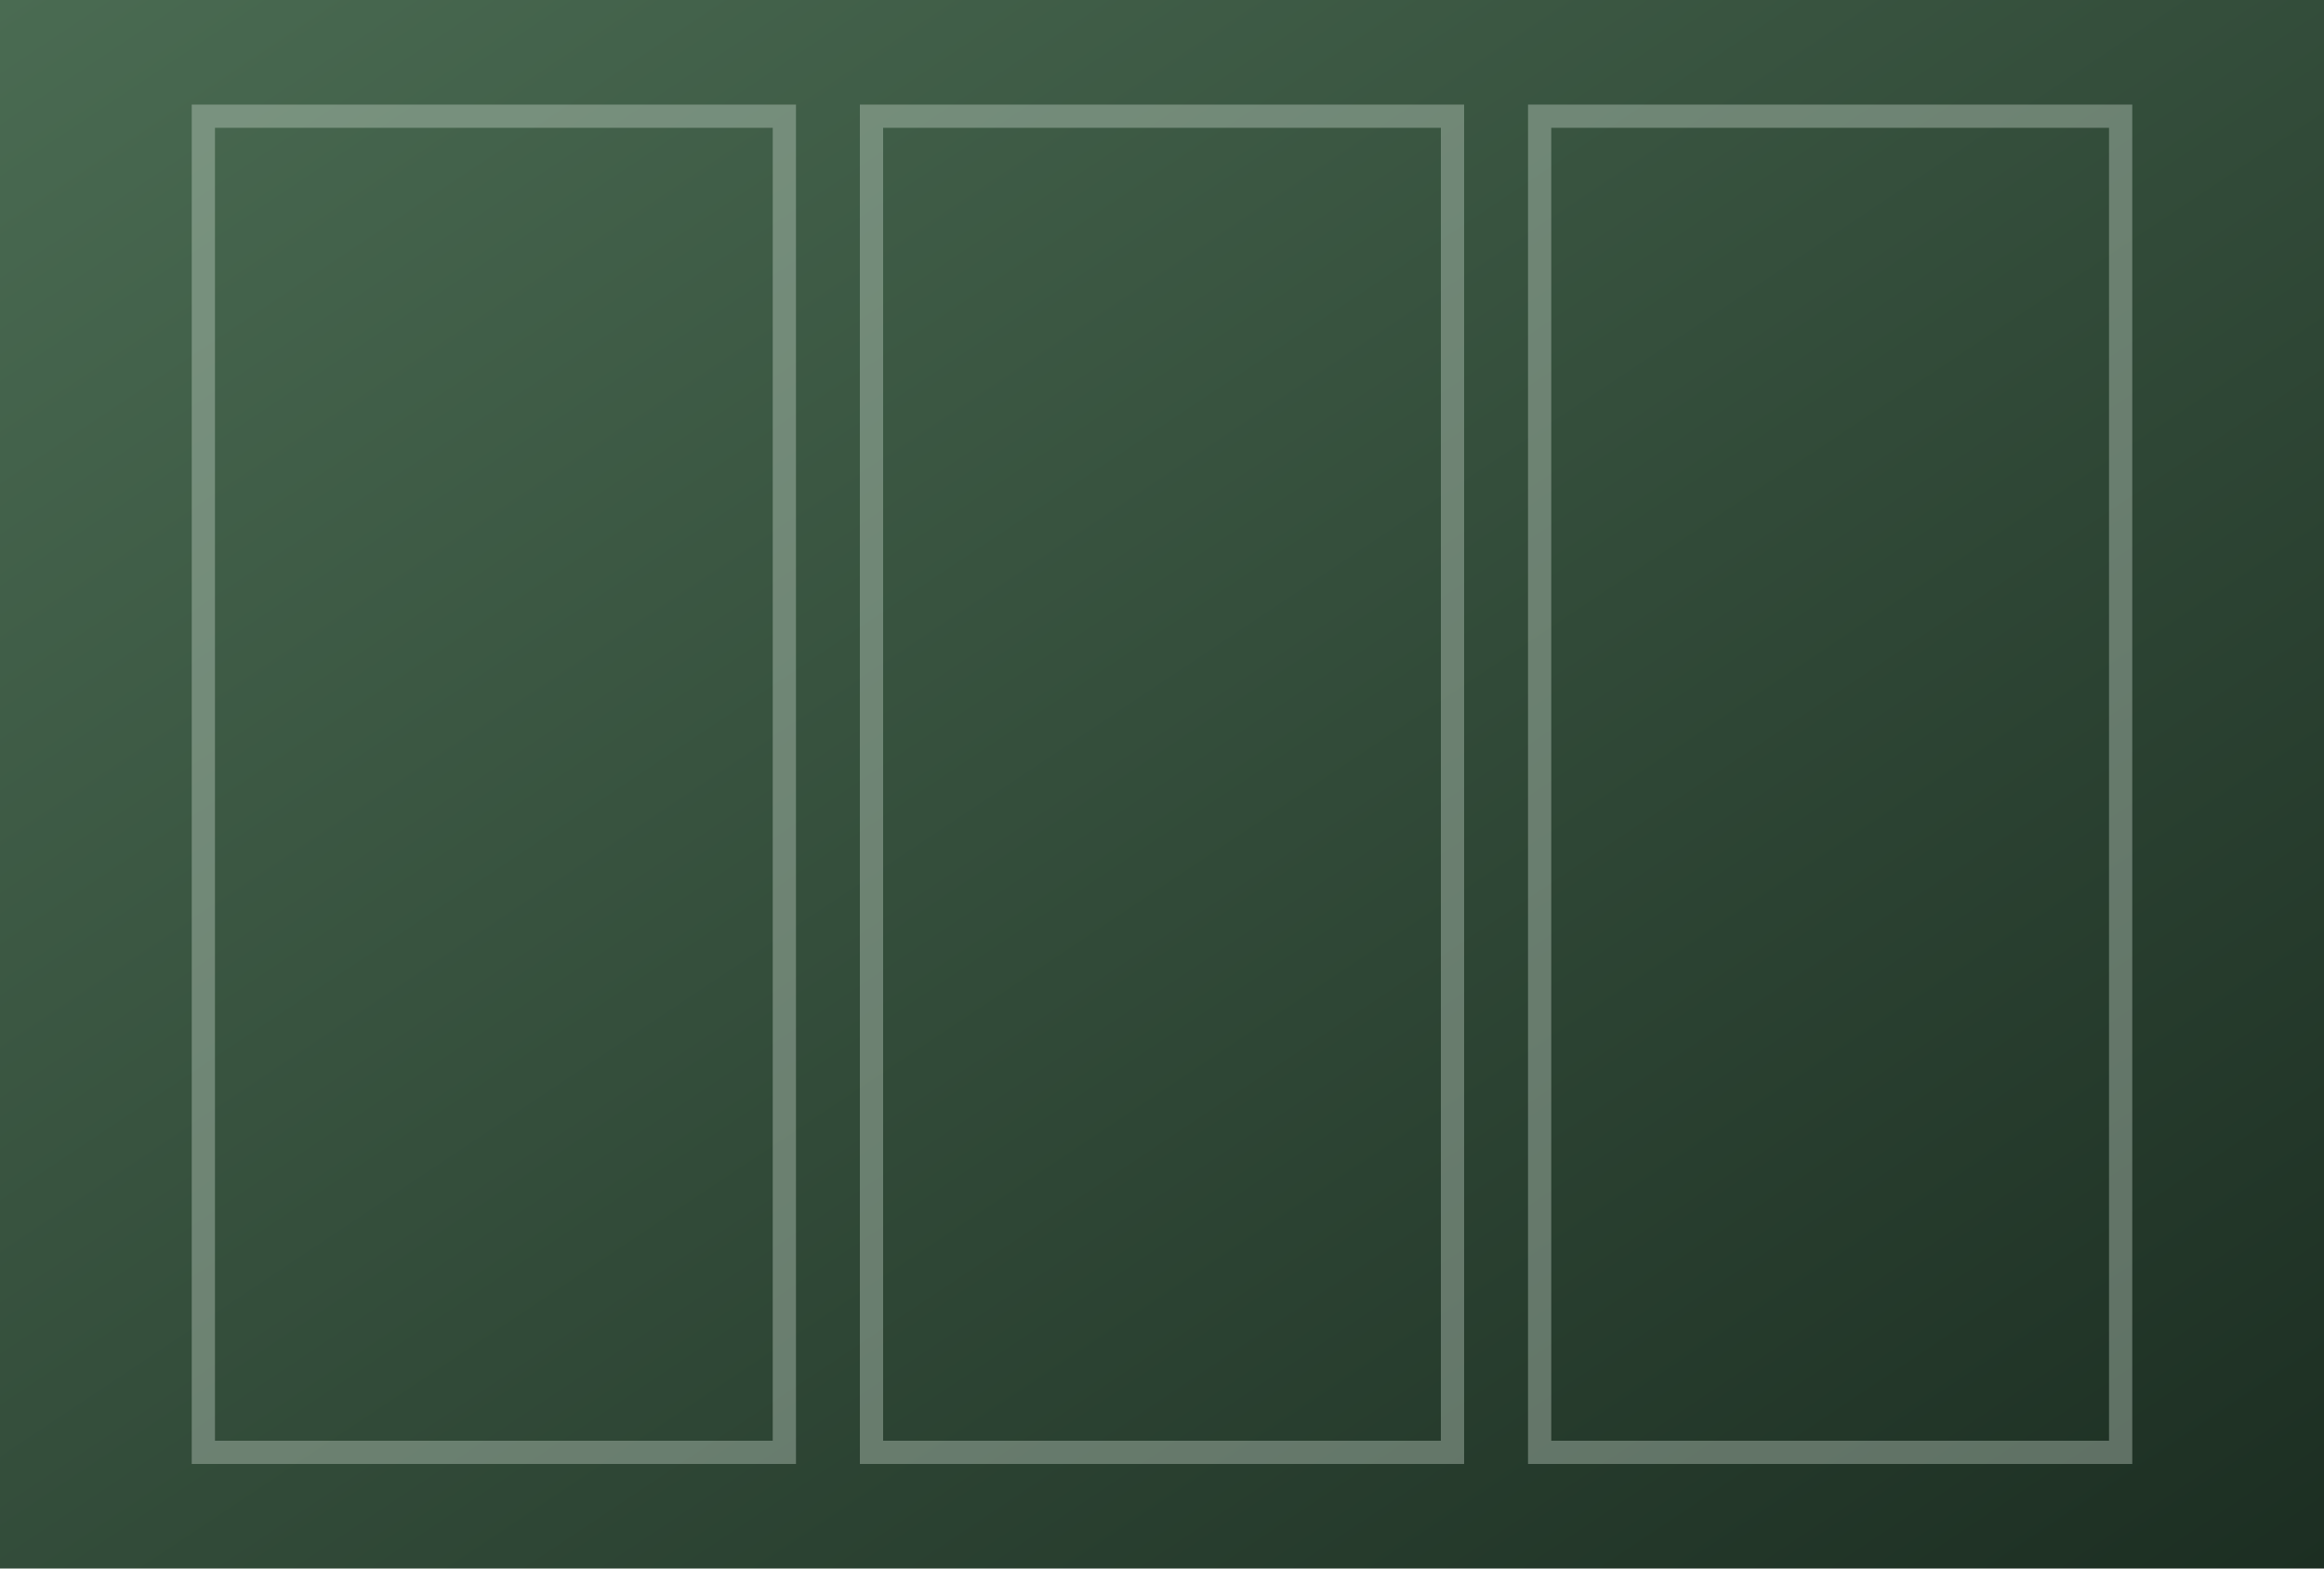
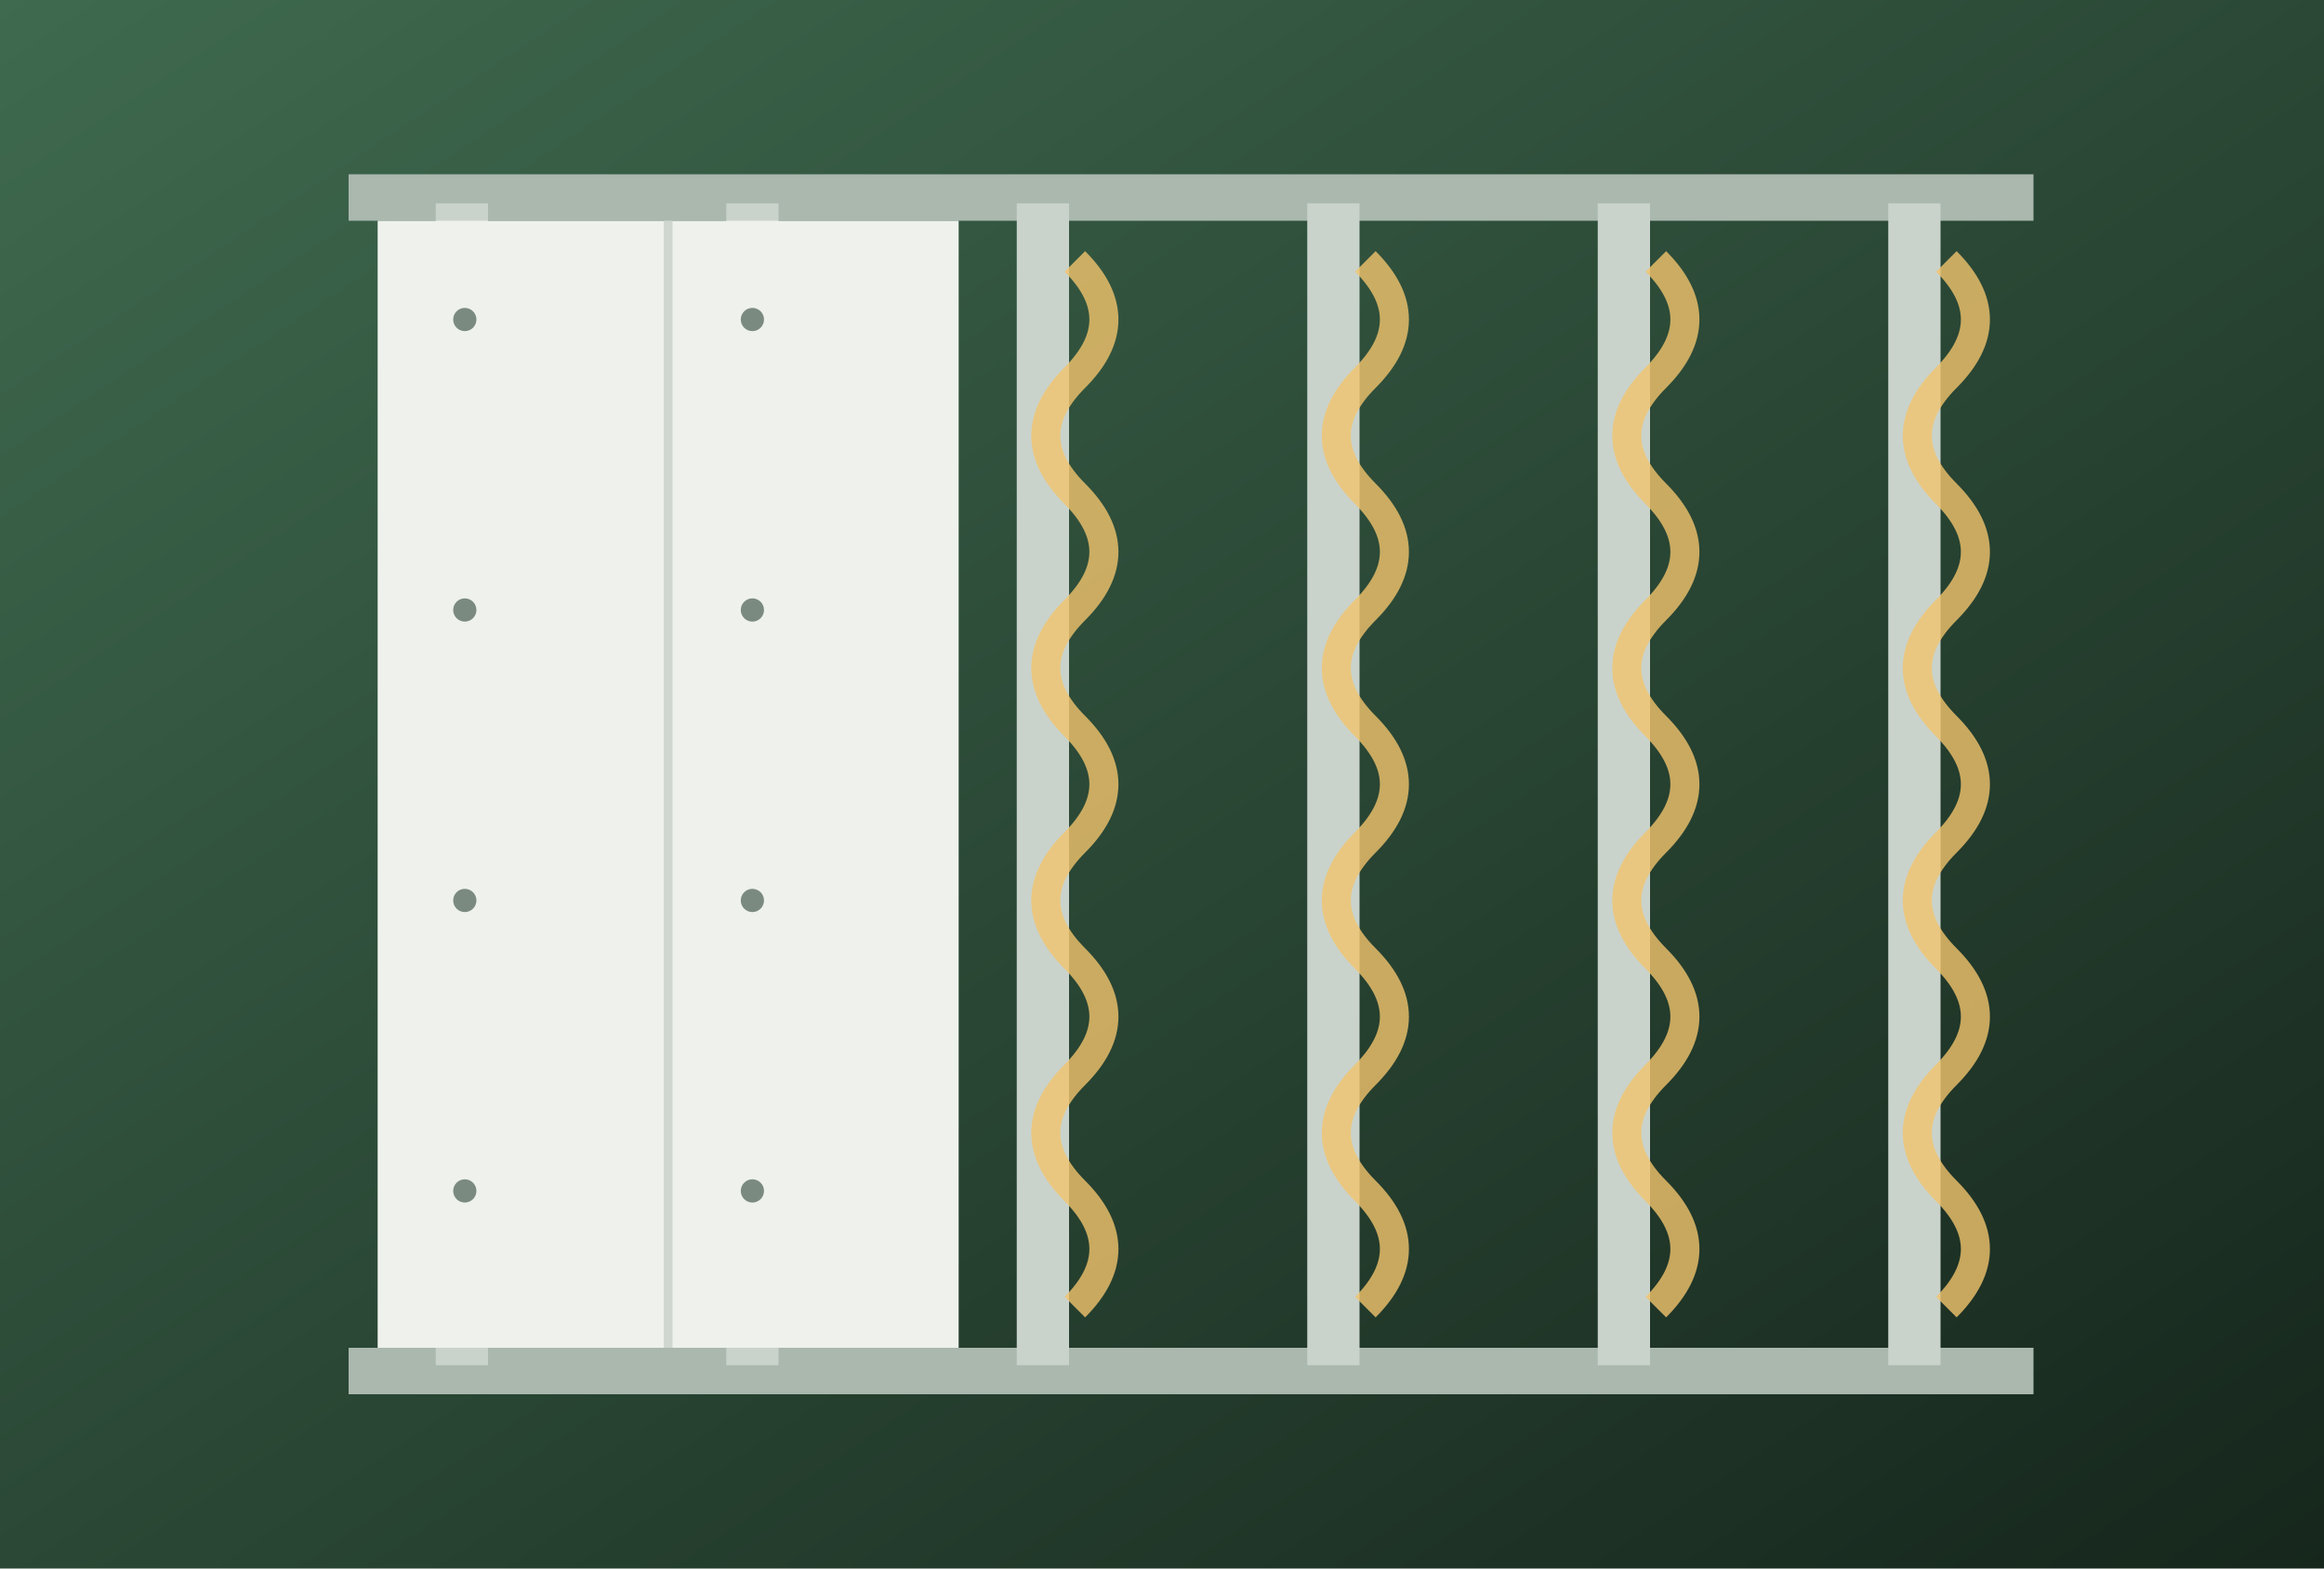
<svg xmlns="http://www.w3.org/2000/svg" width="800" height="540" viewBox="0 0 800 540">
  <defs>
    <linearGradient id="g" x1="0" y1="0" x2="1" y2="1">
-       <stop offset="0" stop-color="#4a6b52" />
-       <stop offset="1" stop-color="#1c2e22" />
+       <stop offset="0" stop-color="#3f6a4f" />
+       <stop offset="1" stop-color="#16261c" />
    </linearGradient>
  </defs>
  <rect width="800" height="540" fill="url(#g)" />
-   <g fill="none" stroke="#d7e4d9" stroke-width="8" opacity=".35">
-     <rect x="70" y="40" width="200" height="460" />
-     <rect x="300" y="40" width="200" height="460" />
-     <rect x="530" y="40" width="200" height="460" />
+   <rect x="120" y="60" width="580" height="16" fill="#aab8ae" />
+   <rect x="120" y="464" width="580" height="16" fill="#aab8ae" />
+   <rect x="150" y="70" width="18" height="400" fill="#c9d3cc" />
+   <rect x="250" y="70" width="18" height="400" fill="#c9d3cc" />
+   <rect x="350" y="70" width="18" height="400" fill="#c9d3cc" />
+   <rect x="450" y="70" width="18" height="400" fill="#c9d3cc" />
+   <rect x="550" y="70" width="18" height="400" fill="#c9d3cc" />
+   <rect x="650" y="70" width="18" height="400" fill="#c9d3cc" />
+   <path d="M370 90 q20 20 0 40 q-20 20 0 40 q20 20 0 40 q-20 20 0 40 q20 20 0 40 q-20 20 0 40 q20 20 0 40 q-20 20 0 40 q20 20 0 40" fill="none" stroke="#f2c46d" stroke-width="10" opacity=".8" />
+   <path d="M470 90 q20 20 0 40 q-20 20 0 40 q20 20 0 40 q-20 20 0 40 q20 20 0 40 q-20 20 0 40 q20 20 0 40 q-20 20 0 40 q20 20 0 40" fill="none" stroke="#f2c46d" stroke-width="10" opacity=".8" />
+   <path d="M570 90 q20 20 0 40 q-20 20 0 40 q20 20 0 40 q-20 20 0 40 q20 20 0 40 q-20 20 0 40 q20 20 0 40 q-20 20 0 40 q20 20 0 40" fill="none" stroke="#f2c46d" stroke-width="10" opacity=".8" />
+   <path d="M670 90 q20 20 0 40 q-20 20 0 40 q20 20 0 40 q-20 20 0 40 q20 20 0 40 q-20 20 0 40 q20 20 0 40 q-20 20 0 40 q20 20 0 40" fill="none" stroke="#f2c46d" stroke-width="10" opacity=".8" />
+   <rect x="130" y="76" width="200" height="388" fill="#eef1ec" />
+   <rect x="335" y="76" width="0" height="388" />
+   <path d="M230 76v388" stroke="#cfd6d0" stroke-width="3" />
+   <g fill="#7b8a80">
+     <circle cx="160" cy="110" r="4" />
+     <circle cx="160" cy="210" r="4" />
+     <circle cx="160" cy="310" r="4" />
+     <circle cx="160" cy="410" r="4" />
+     <circle cx="259" cy="110" r="4" />
+     <circle cx="259" cy="210" r="4" />
+     <circle cx="259" cy="310" r="4" />
+     <circle cx="259" cy="410" r="4" />
  </g>
</svg>
